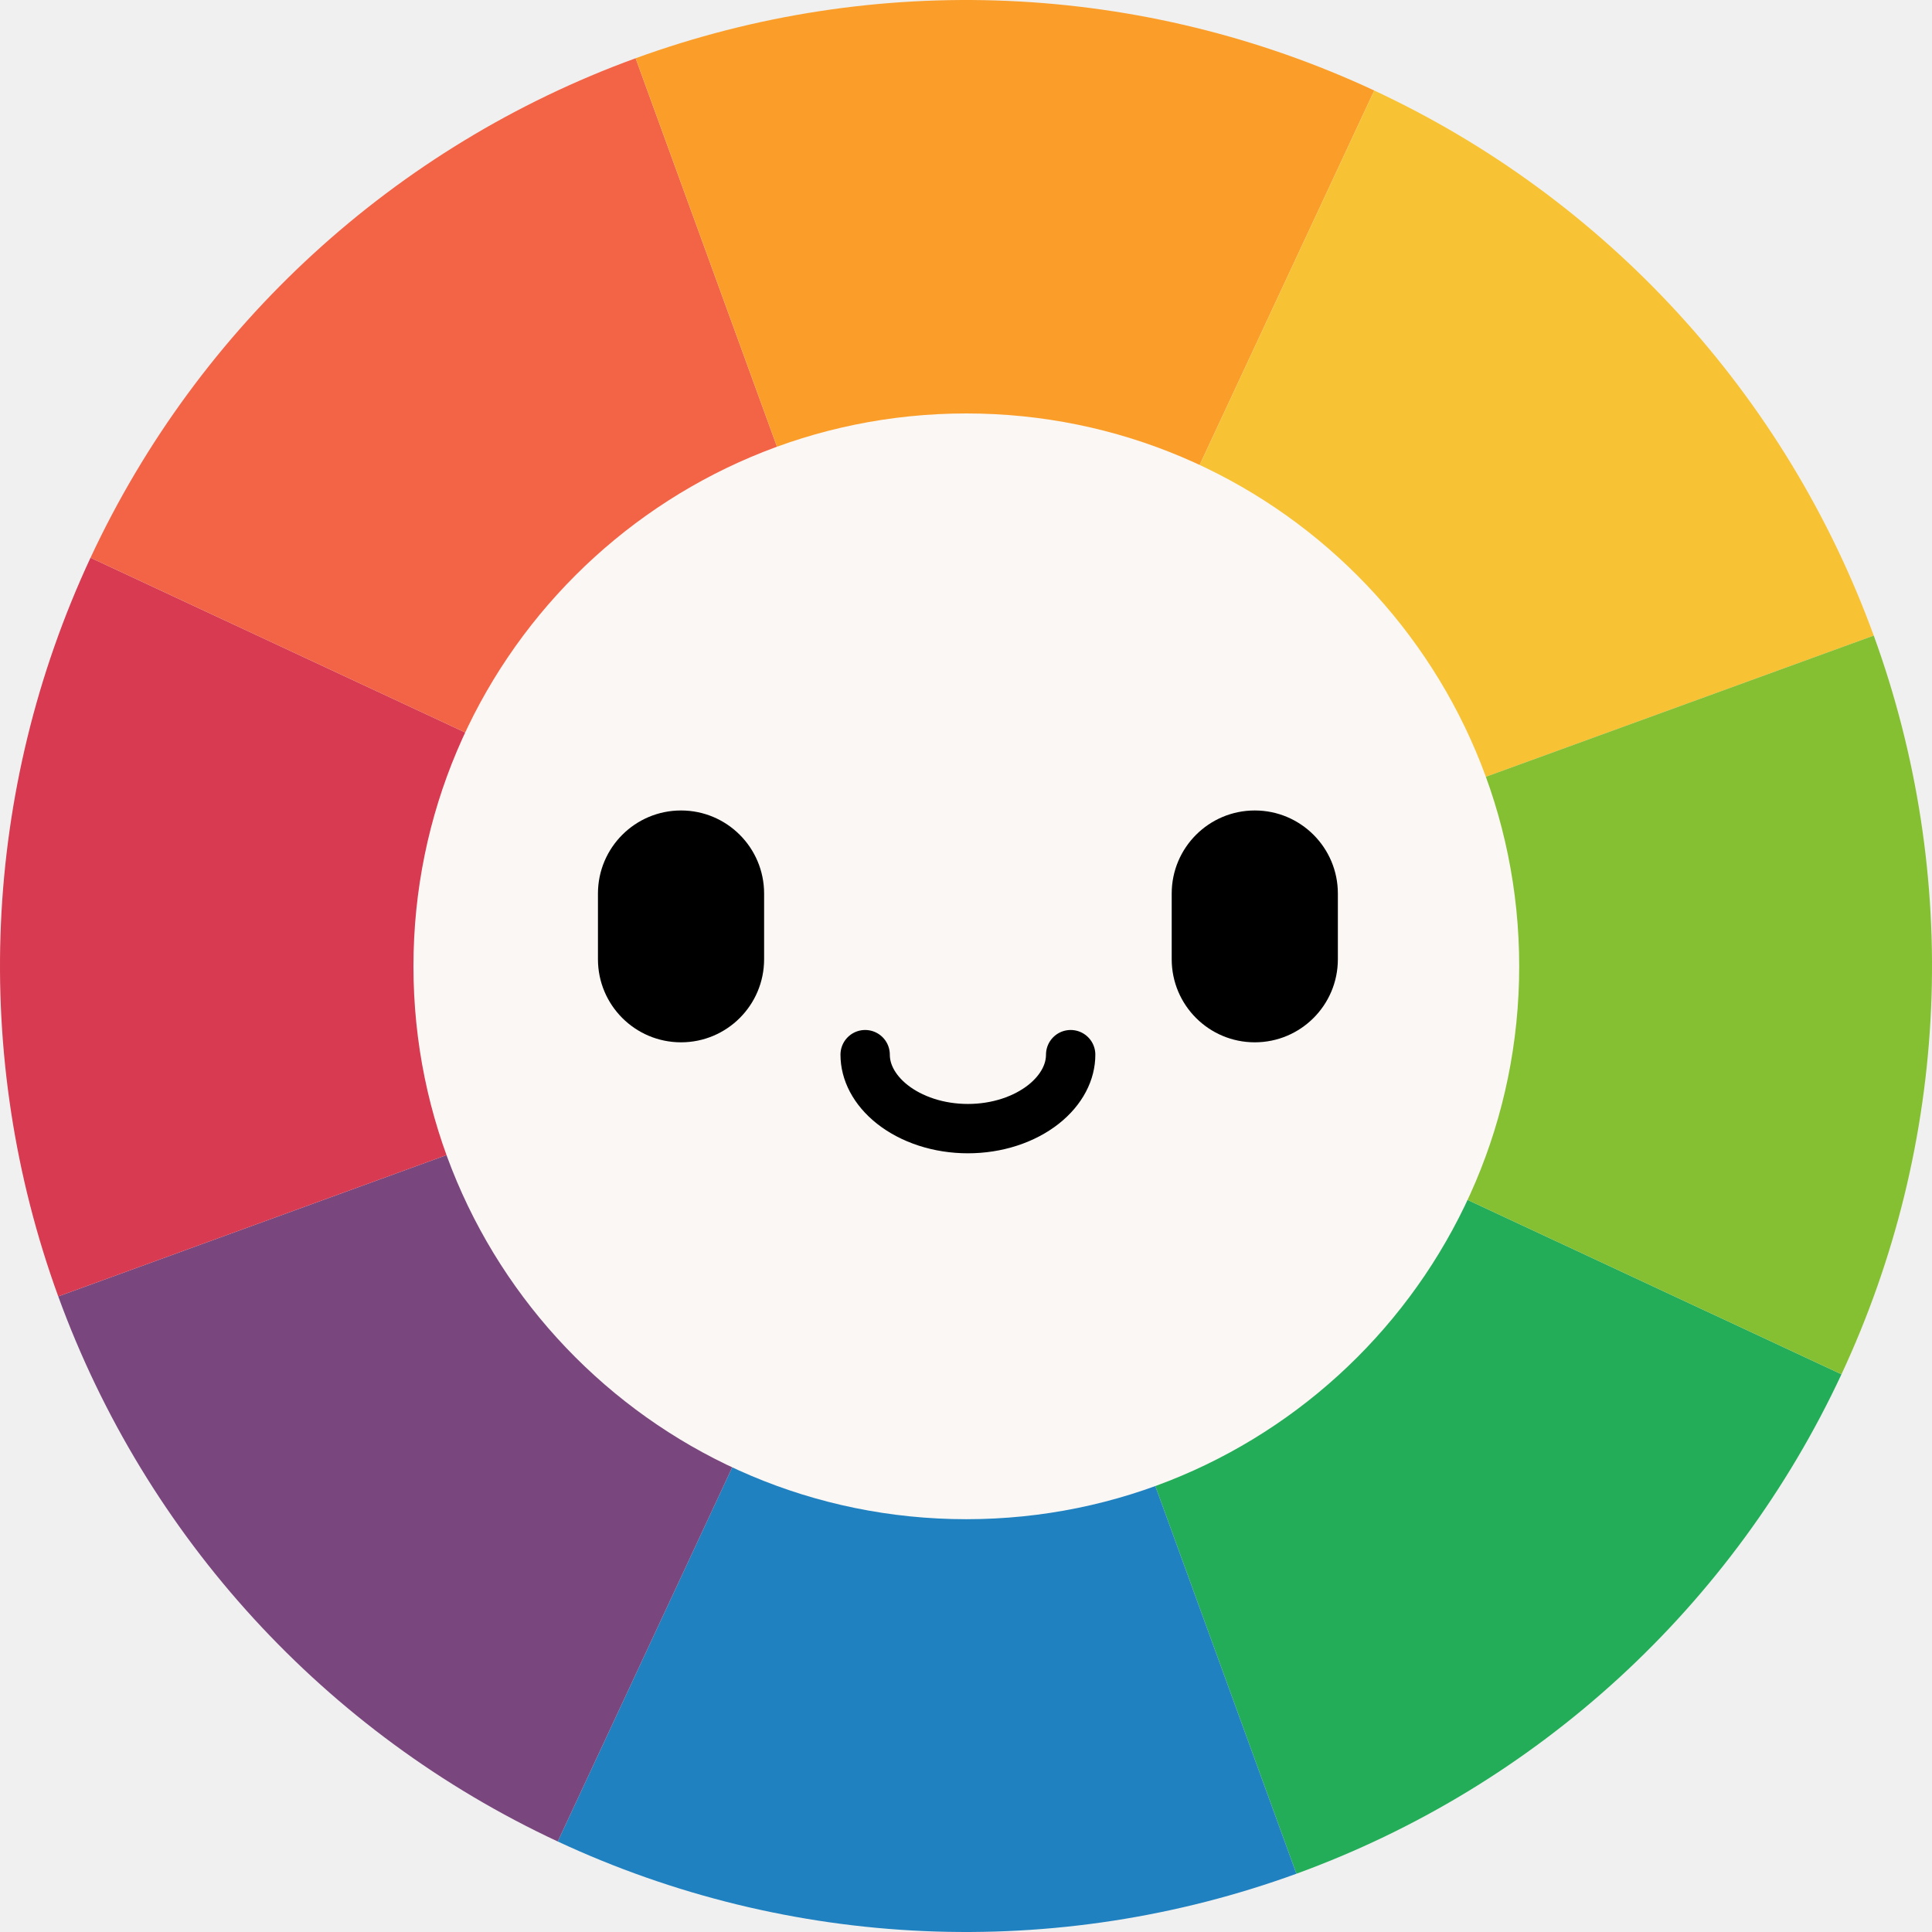
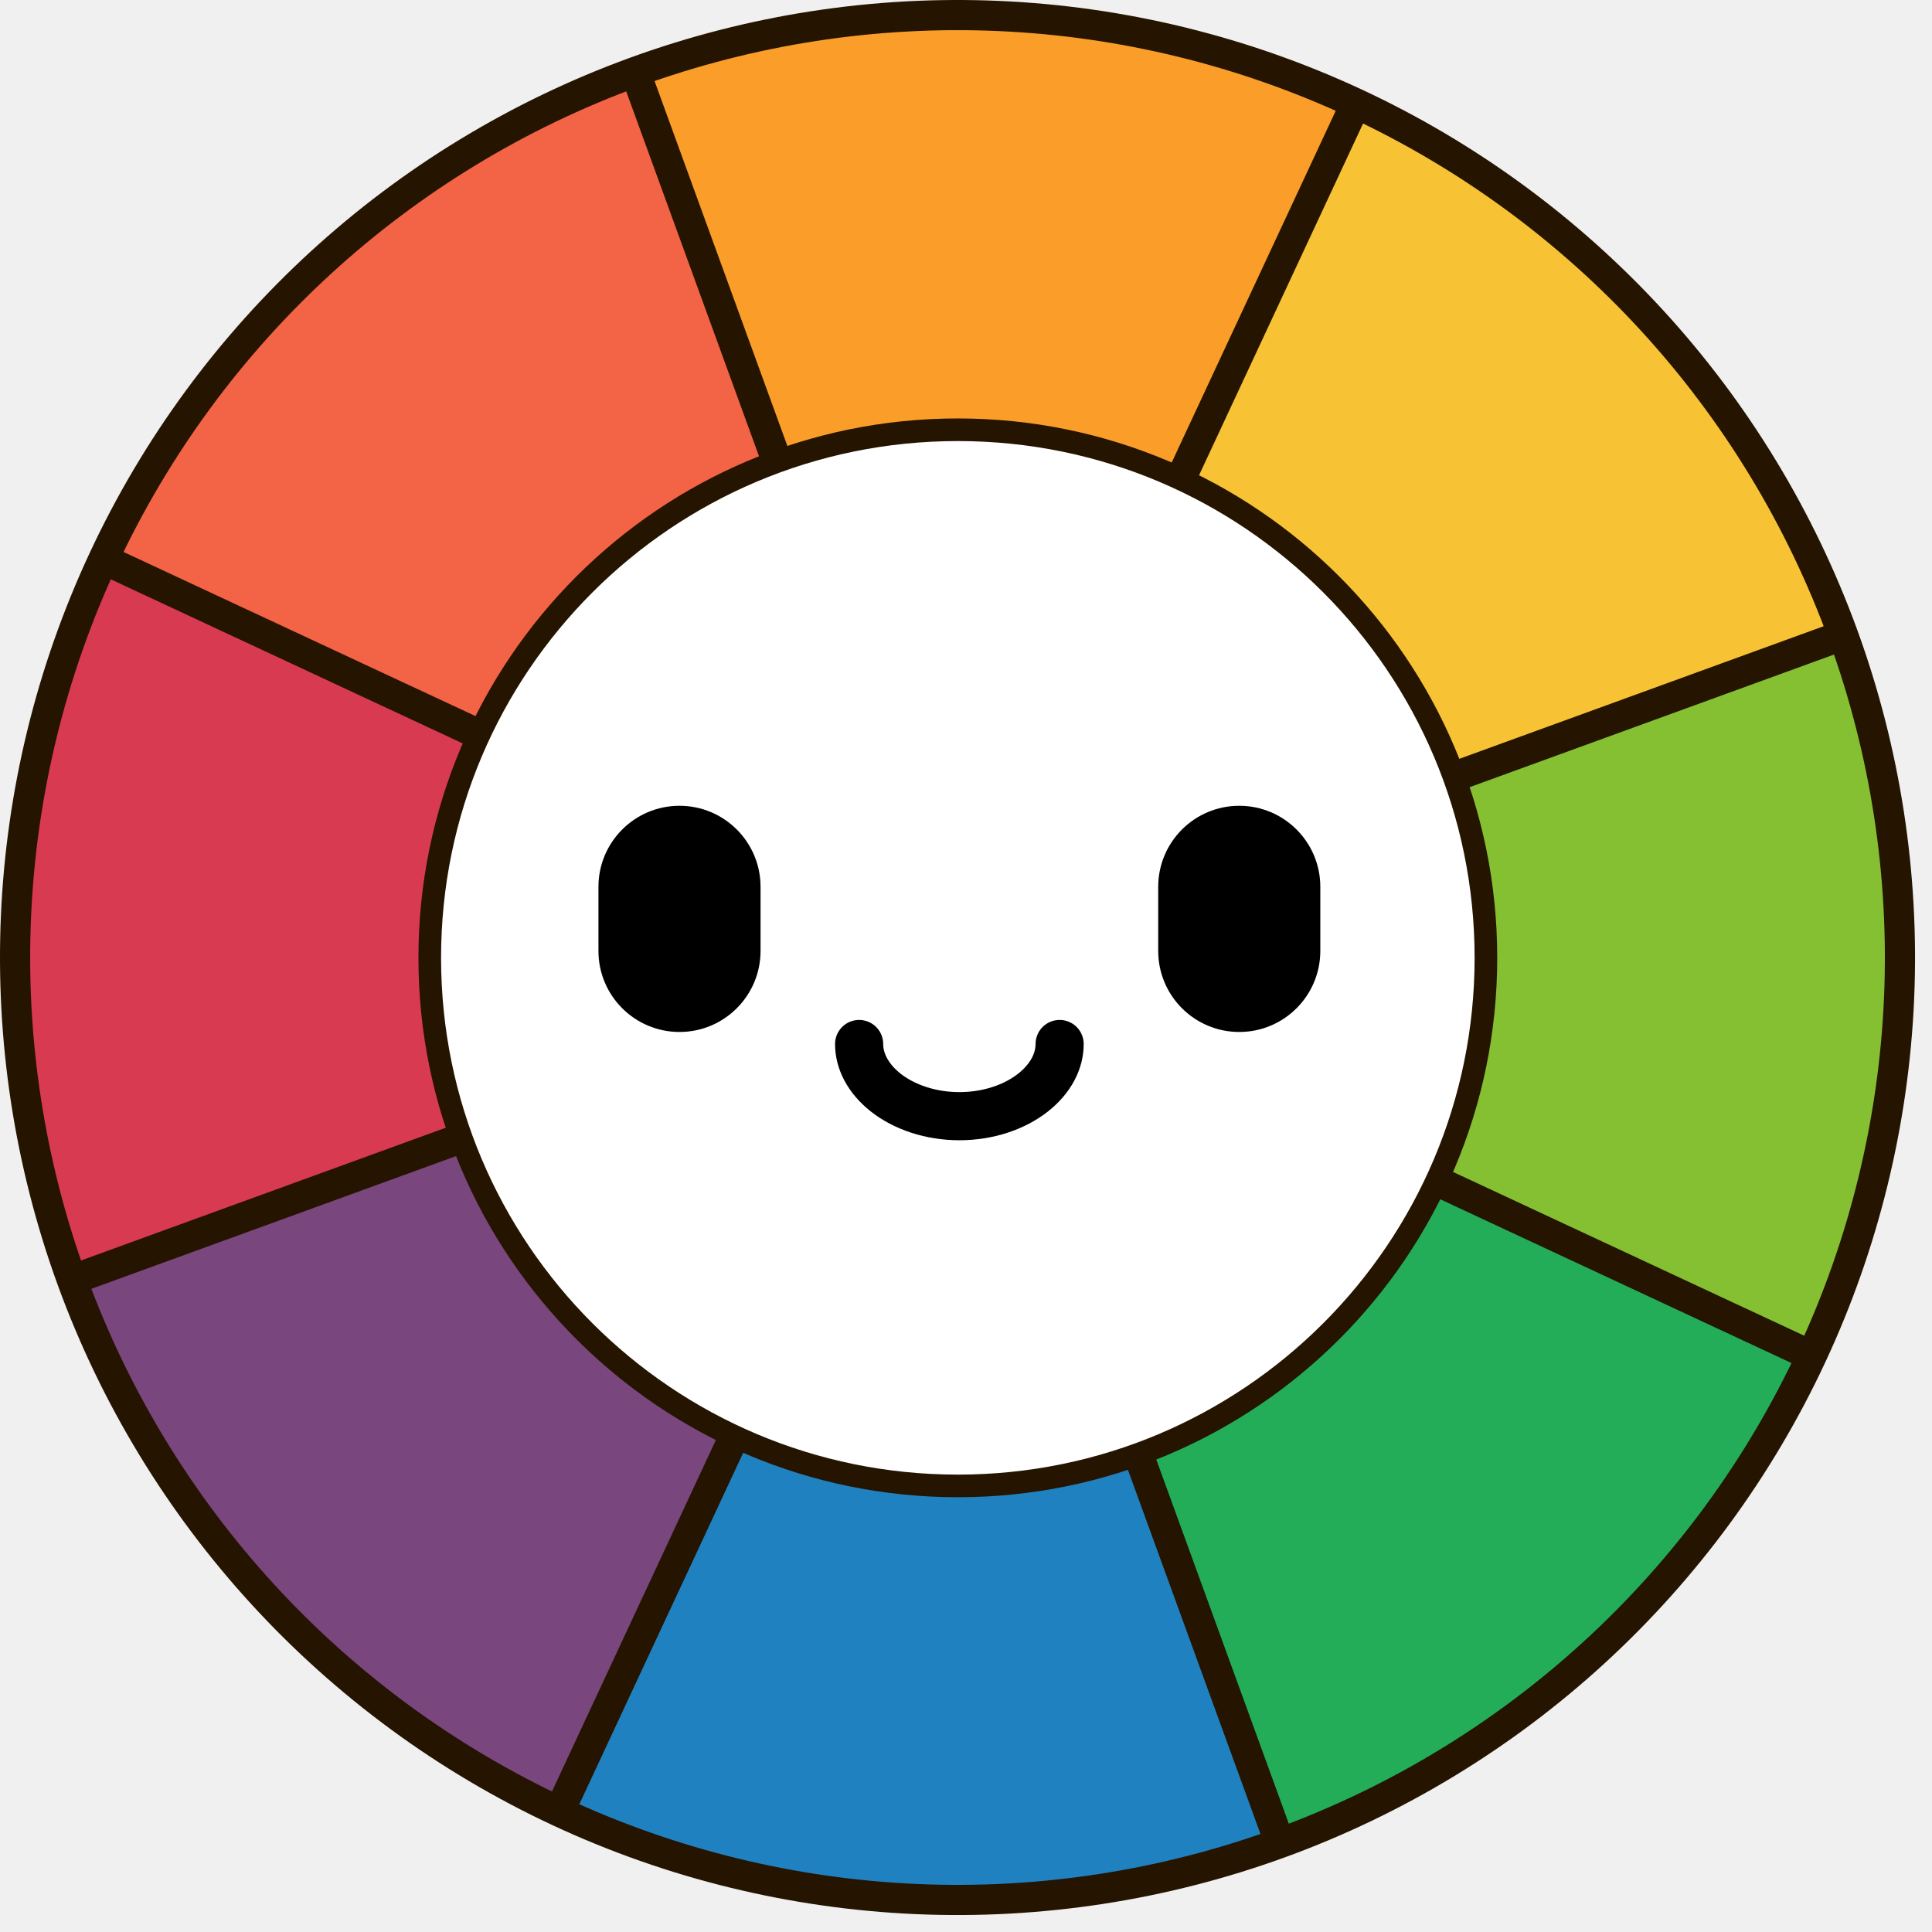
- <svg xmlns="http://www.w3.org/2000/svg" width="80" height="80" viewBox="0 0 80 80" fill="none">
-   <path d="M76.252 56.905C74.032 61.665 70.896 65.942 67.024 69.491C63.151 73.04 58.617 75.791 53.681 77.588L40 40L76.252 56.905Z" fill="#24AD58" />
-   <path d="M53.681 77.588C48.745 79.384 43.503 80.191 38.255 79.962C33.007 79.733 27.856 78.472 23.095 76.252L40 40L53.681 77.588Z" fill="#2081C1" />
-   <path d="M23.095 76.252C13.481 71.769 6.041 63.65 2.412 53.681L40 40L23.095 76.252Z" fill="#79467D" />
-   <path d="M2.412 53.681C-1.216 43.712 -0.736 32.71 3.748 23.095L40 40L2.412 53.681Z" fill="#D73A51" />
-   <path d="M3.748 23.095C8.231 13.481 16.35 6.041 26.319 2.412L40 40L3.748 23.095Z" fill="#F36346" />
-   <path d="M26.319 2.412C31.255 0.616 36.497 -0.191 41.745 0.038C46.993 0.267 52.144 1.528 56.905 3.748L40 40L26.319 2.412Z" fill="#FA9E29" />
-   <path d="M56.905 3.748C61.666 5.968 65.942 9.104 69.491 12.976C73.04 16.849 75.791 21.383 77.588 26.319L40 40L56.905 3.748Z" fill="#F7C335" />
-   <path d="M77.588 26.319C79.384 31.255 80.191 36.497 79.962 41.745C79.733 46.993 78.472 52.144 76.252 56.905L40 40L77.588 26.319Z" fill="#85BF32" />
-   <rect x="17.12" y="17.12" width="45.787" height="45.787" rx="22.894" fill="#FAF7F4" />
-   <rect x="24.76" y="33.56" width="6.88" height="9.6" rx="3.44" fill="black" />
-   <rect x="48.518" y="33.56" width="6.88" height="9.6" rx="3.44" fill="black" />
-   <path d="M44.334 43.671C44.334 44.022 44.247 44.381 44.062 44.732C43.876 45.085 43.591 45.429 43.205 45.733C42.818 46.037 42.343 46.29 41.803 46.466C41.262 46.642 40.676 46.734 40.079 46.734C39.482 46.734 38.896 46.642 38.355 46.466C37.815 46.29 37.34 46.037 36.953 45.733C36.567 45.429 36.282 45.085 36.096 44.732C35.911 44.381 35.824 44.022 35.824 43.671" stroke="black" stroke-width="2.043" stroke-linecap="round" />
+ <svg xmlns="http://www.w3.org/2000/svg" width="82" height="82" viewBox="0 0 82 82" fill="none">
+   <path d="M76.892 57.545C74.672 62.306 71.537 66.582 67.664 70.131C63.791 73.68 59.257 76.431 54.321 78.228L40.64 40.64L76.892 57.545Z" fill="#24AD58" />
+   <path d="M54.321 78.228C49.385 80.024 44.143 80.831 38.895 80.602C33.647 80.373 28.496 79.112 23.735 76.892L40.64 40.64L54.321 78.228Z" fill="#2081C1" />
+   <path d="M23.735 76.892C14.121 72.409 6.681 64.29 3.052 54.321L40.64 40.64L23.735 76.892Z" fill="#79467D" />
+   <path d="M3.052 54.321C-0.576 44.352 -0.096 33.35 4.388 23.735L40.64 40.64L3.052 54.321Z" fill="#D73A51" />
+   <path d="M4.388 23.735C8.871 14.121 16.99 6.681 26.959 3.052L40.64 40.64L4.388 23.735Z" fill="#F36346" />
+   <path d="M26.959 3.052C31.895 1.256 37.137 0.449 42.385 0.678C47.633 0.907 52.784 2.168 57.545 4.388L40.64 40.64L26.959 3.052Z" fill="#FA9E29" />
+   <path d="M57.545 4.388C62.306 6.608 66.582 9.744 70.131 13.616C73.68 17.489 76.431 22.023 78.228 26.959L40.64 40.64L57.545 4.388Z" fill="#F7C335" />
+   <path d="M78.228 26.959C80.024 31.895 80.831 37.137 80.602 42.385C80.373 47.633 79.112 52.784 76.892 57.545L40.64 40.64L78.228 26.959Z" fill="#85BF32" />
+   <path d="M76.892 57.545C74.672 62.306 71.537 66.582 67.664 70.131C63.791 73.68 59.257 76.431 54.321 78.228M76.892 57.545L40.64 40.64M76.892 57.545C79.112 52.784 80.373 47.633 80.602 42.385C80.831 37.137 80.024 31.895 78.228 26.959M54.321 78.228L40.64 40.64M54.321 78.228C49.385 80.024 44.143 80.831 38.895 80.602C33.647 80.373 28.496 79.112 23.735 76.892M40.64 40.64L23.735 76.892M40.64 40.64L3.052 54.321M40.64 40.64L4.388 23.735M40.64 40.64L26.959 3.052M40.64 40.64L57.545 4.388M40.64 40.64L78.228 26.959M23.735 76.892C14.121 72.409 6.681 64.29 3.052 54.321M3.052 54.321C-0.576 44.352 -0.096 33.35 4.388 23.735M4.388 23.735C8.871 14.121 16.99 6.681 26.959 3.052M26.959 3.052C31.895 1.256 37.137 0.449 42.385 0.678C47.633 0.907 52.784 2.168 57.545 4.388M57.545 4.388C62.306 6.608 66.582 9.744 70.131 13.616C73.68 17.489 76.431 22.023 78.228 26.959" stroke="#241400" stroke-width="1.28" />
+   <rect x="18.24" y="18.24" width="44.827" height="44.827" rx="22.414" fill="white" />
+   <rect x="18.24" y="18.24" width="44.827" height="44.827" rx="22.414" stroke="#241400" stroke-width="0.96" />
+   <rect x="25.4" y="34.2" width="6.88" height="9.6" rx="3.44" fill="black" />
+   <rect x="49.158" y="34.2" width="6.88" height="9.6" rx="3.44" fill="black" />
+   <path d="M44.974 44.311C44.974 44.662 44.887 45.021 44.702 45.372C44.516 45.725 44.231 46.069 43.845 46.373C43.458 46.677 42.983 46.93 42.443 47.106C41.902 47.282 41.316 47.374 40.719 47.374C40.122 47.374 39.536 47.282 38.996 47.106C38.455 46.93 37.98 46.677 37.593 46.373C37.207 46.069 36.922 45.725 36.736 45.372C36.551 45.021 36.464 44.662 36.464 44.311" stroke="black" stroke-width="2.043" stroke-linecap="round" />
</svg>
